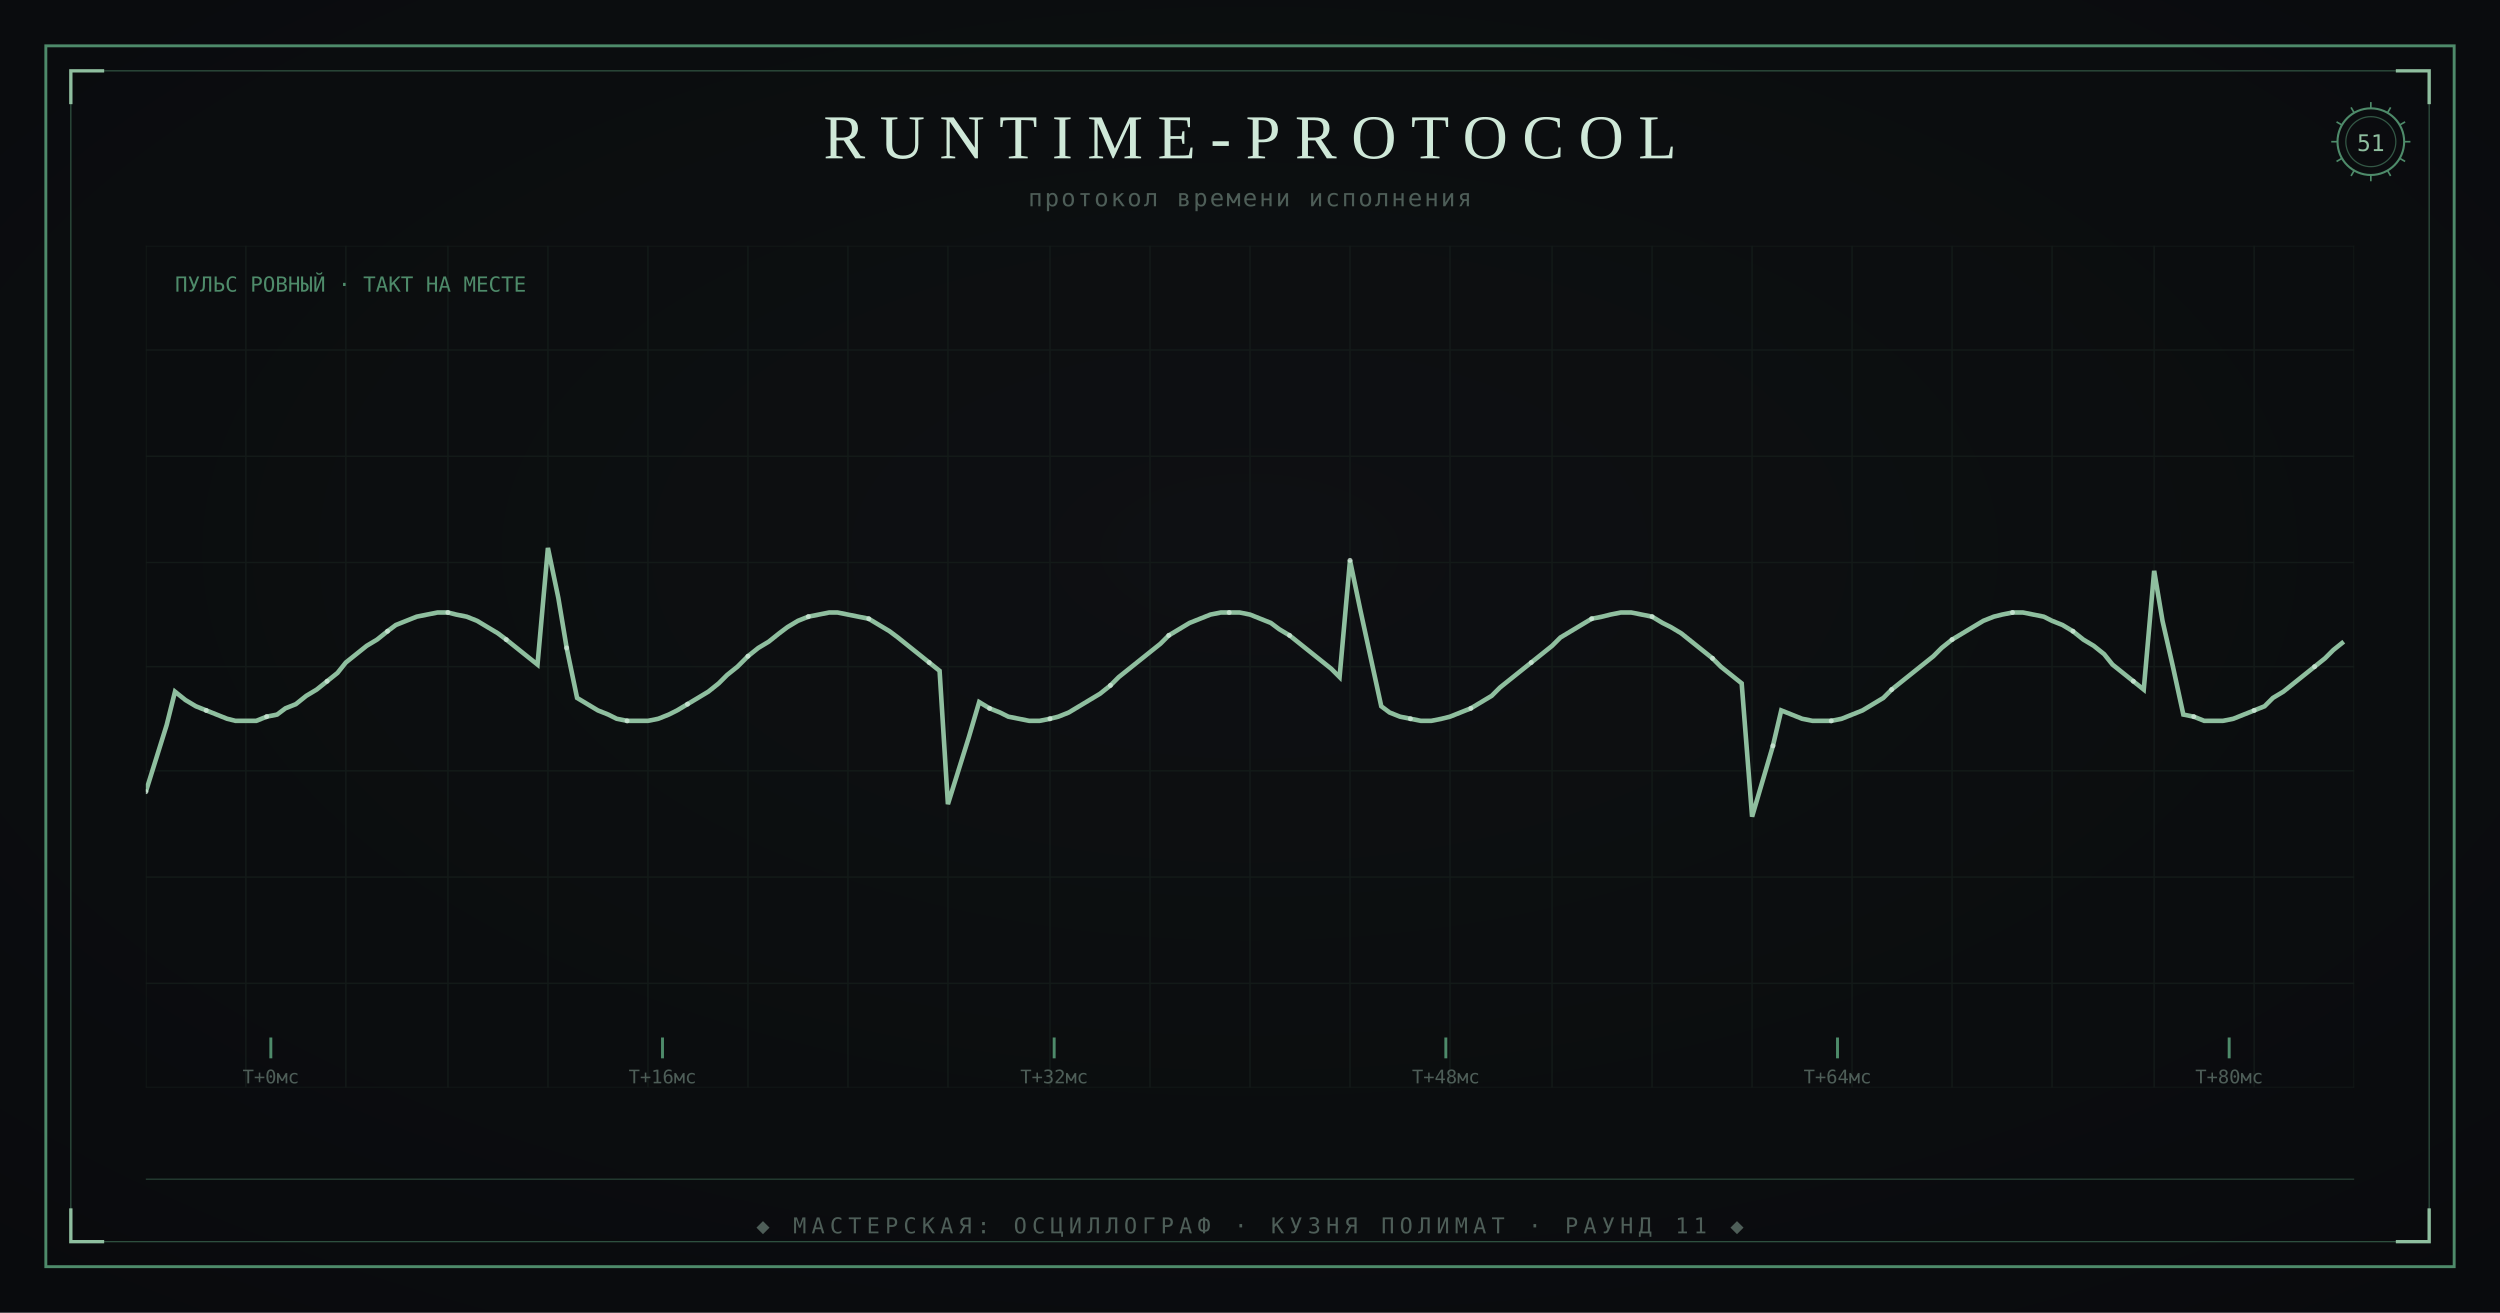
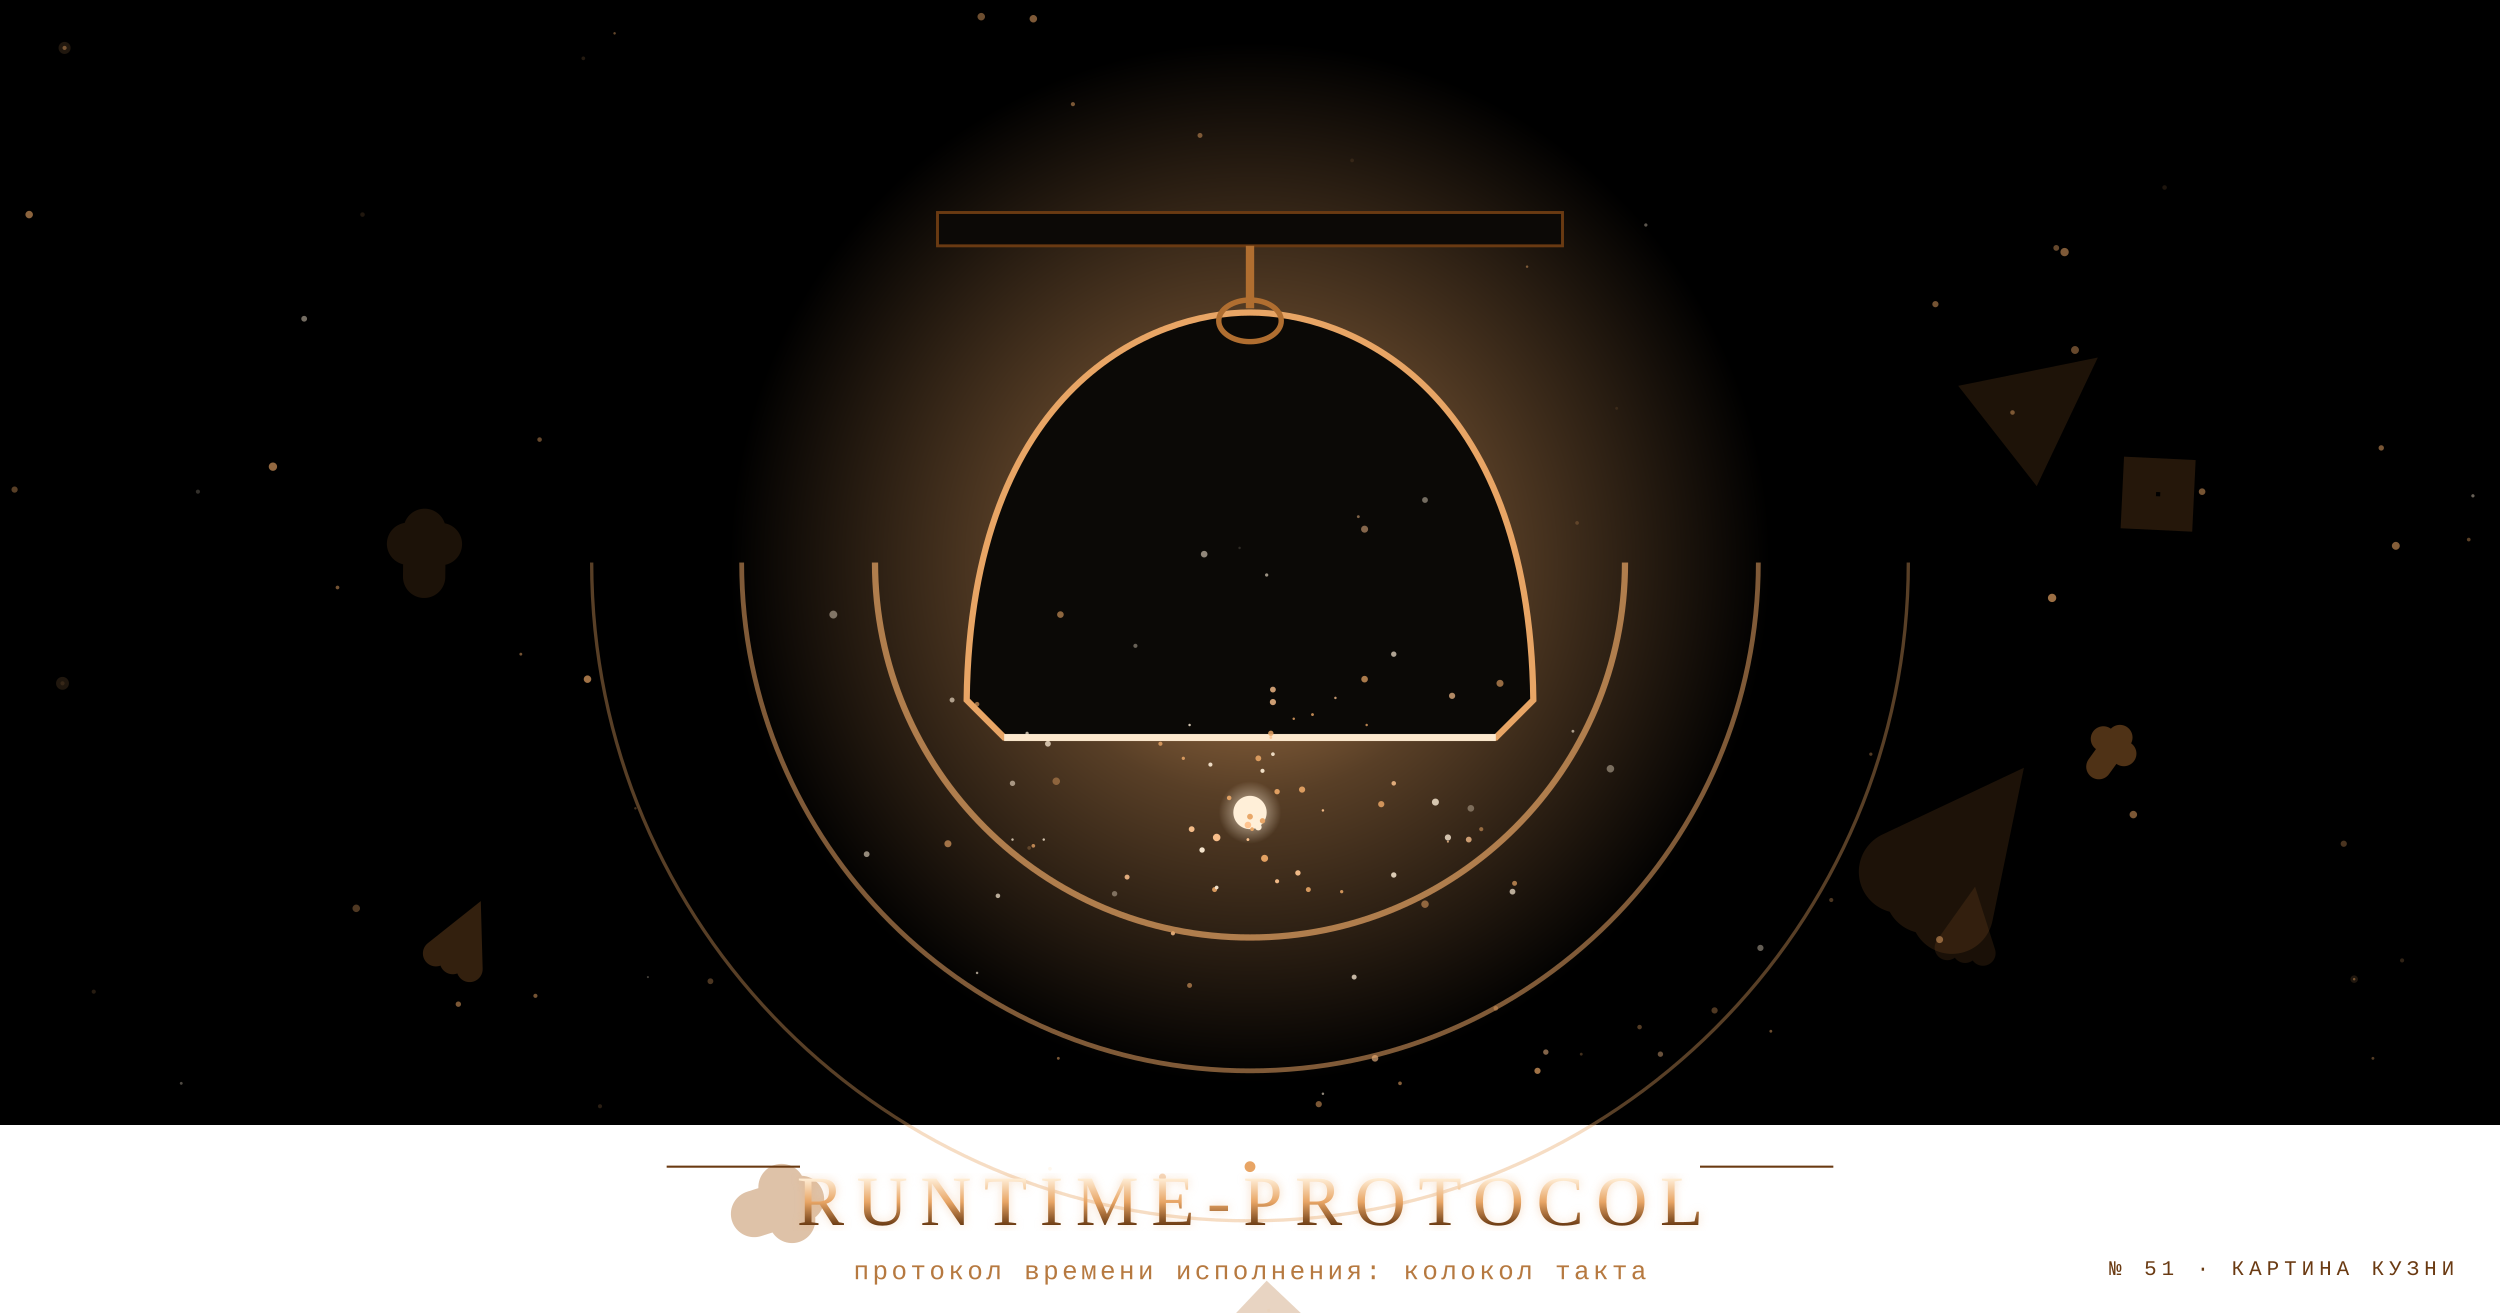
- <svg xmlns="http://www.w3.org/2000/svg" viewBox="0 0 1200 630" width="1200" height="630">
-   <rect width="1200" height="630" fill="#08090B" />
-   <radialGradient id="vig51" cx="0.5" cy="0.42" r="0.95">
-     <stop offset="0" stop-color="#0E1114" />
-     <stop offset="1" stop-color="#08090B" />
-   </radialGradient>
-   <rect width="1200" height="630" fill="url(#vig51)" opacity="0.9" />
-   <rect x="22" y="22" width="1156" height="586" fill="none" stroke="#4E8B6A" stroke-width="1.4" />
-   <rect x="34" y="34" width="1132" height="562" fill="none" stroke="#4E8B6A" stroke-width="0.6" opacity="0.55" />
-   <path d="M 34 50 L 34 34 L 50 34" fill="none" stroke="#8FBF9F" stroke-width="1.6" />
-   <path d="M 1166 50 L 1166 34 L 1150 34" fill="none" stroke="#8FBF9F" stroke-width="1.6" />
-   <path d="M 34 580 L 34 596 L 50 596" fill="none" stroke="#8FBF9F" stroke-width="1.6" />
-   <path d="M 1166 580 L 1166 596 L 1150 596" fill="none" stroke="#8FBF9F" stroke-width="1.6" />
-   <text x="600.0" y="76" text-anchor="middle" font-family="Georgia, 'Times New Roman', serif" font-size="30" fill="#CFE8D8" letter-spacing="7">RUNTIME-PROTOCOL</text>
-   <text x="600.0" y="99" text-anchor="middle" font-family="'Cascadia Mono', ui-monospace, Consolas, monospace" font-size="11.5" fill="#4E5E58" letter-spacing="1">протокол времени исполнения</text>
-   <g transform="translate(1138,68)">
-     <circle r="16" fill="none" stroke="#4E8B6A" stroke-width="1" />
-     <circle r="12" fill="none" stroke="#4E8B6A" stroke-width="0.6" opacity="0.6" />
-     <text y="4.5" text-anchor="middle" font-family="'Cascadia Mono', ui-monospace, Consolas, monospace" font-size="11" fill="#8FBF9F">51</text>
-     <g stroke="#4E8B6A" stroke-width="0.8">
-       <line x1="0" y1="-19" x2="0" y2="-16" transform="rotate(0)" />
-       <line x1="0" y1="-19" x2="0" y2="-16" transform="rotate(30)" />
-       <line x1="0" y1="-19" x2="0" y2="-16" transform="rotate(60)" />
-       <line x1="0" y1="-19" x2="0" y2="-16" transform="rotate(90)" />
-       <line x1="0" y1="-19" x2="0" y2="-16" transform="rotate(120)" />
-       <line x1="0" y1="-19" x2="0" y2="-16" transform="rotate(150)" />
-       <line x1="0" y1="-19" x2="0" y2="-16" transform="rotate(180)" />
-       <line x1="0" y1="-19" x2="0" y2="-16" transform="rotate(210)" />
-       <line x1="0" y1="-19" x2="0" y2="-16" transform="rotate(240)" />
-       <line x1="0" y1="-19" x2="0" y2="-16" transform="rotate(270)" />
-       <line x1="0" y1="-19" x2="0" y2="-16" transform="rotate(300)" />
-       <line x1="0" y1="-19" x2="0" y2="-16" transform="rotate(330)" />
-     </g>
-   </g>
-   <line x1="70" y1="566" x2="1130" y2="566" stroke="#4E8B6A" stroke-width="0.5" opacity="0.5" />
-   <text x="600.0" y="592" text-anchor="middle" font-family="'Cascadia Mono', ui-monospace, Consolas, monospace" font-size="10.5" fill="#4E5E58" letter-spacing="2.5">◆ МАСТЕРСКАЯ: ОСЦИЛЛОГРАФ · КУЗНЯ ПОЛИМАТ · РАУНД 11 ◆</text>
-   <clipPath id="clip51">
-     <rect x="70" y="118" width="1060" height="404" />
-   </clipPath>
-   <g clip-path="url(#clip51)">
-     <line x1="70" y1="118" x2="70" y2="522" stroke="#131A18" stroke-width="0.7" />
-     <line x1="118" y1="118" x2="118" y2="522" stroke="#131A18" stroke-width="0.7" />
-     <line x1="166" y1="118" x2="166" y2="522" stroke="#131A18" stroke-width="0.7" />
-     <line x1="215" y1="118" x2="215" y2="522" stroke="#131A18" stroke-width="0.7" />
-     <line x1="263" y1="118" x2="263" y2="522" stroke="#131A18" stroke-width="0.7" />
-     <line x1="311" y1="118" x2="311" y2="522" stroke="#131A18" stroke-width="0.7" />
-     <line x1="359" y1="118" x2="359" y2="522" stroke="#131A18" stroke-width="0.7" />
-     <line x1="407" y1="118" x2="407" y2="522" stroke="#131A18" stroke-width="0.7" />
-     <line x1="455" y1="118" x2="455" y2="522" stroke="#131A18" stroke-width="0.7" />
-     <line x1="504" y1="118" x2="504" y2="522" stroke="#131A18" stroke-width="0.7" />
-     <line x1="552" y1="118" x2="552" y2="522" stroke="#131A18" stroke-width="0.7" />
-     <line x1="600" y1="118" x2="600" y2="522" stroke="#131A18" stroke-width="0.7" />
-     <line x1="648" y1="118" x2="648" y2="522" stroke="#131A18" stroke-width="0.7" />
-     <line x1="696" y1="118" x2="696" y2="522" stroke="#131A18" stroke-width="0.7" />
-     <line x1="745" y1="118" x2="745" y2="522" stroke="#131A18" stroke-width="0.7" />
-     <line x1="793" y1="118" x2="793" y2="522" stroke="#131A18" stroke-width="0.7" />
-     <line x1="841" y1="118" x2="841" y2="522" stroke="#131A18" stroke-width="0.7" />
-     <line x1="889" y1="118" x2="889" y2="522" stroke="#131A18" stroke-width="0.7" />
-     <line x1="937" y1="118" x2="937" y2="522" stroke="#131A18" stroke-width="0.7" />
-     <line x1="985" y1="118" x2="985" y2="522" stroke="#131A18" stroke-width="0.7" />
-     <line x1="1034" y1="118" x2="1034" y2="522" stroke="#131A18" stroke-width="0.7" />
-     <line x1="1082" y1="118" x2="1082" y2="522" stroke="#131A18" stroke-width="0.7" />
-     <line x1="1130" y1="118" x2="1130" y2="522" stroke="#131A18" stroke-width="0.7" />
-     <line x1="70" y1="118" x2="1130" y2="118" stroke="#131A18" stroke-width="0.7" />
-     <line x1="70" y1="168" x2="1130" y2="168" stroke="#131A18" stroke-width="0.7" />
-     <line x1="70" y1="219" x2="1130" y2="219" stroke="#131A18" stroke-width="0.7" />
-     <line x1="70" y1="270" x2="1130" y2="270" stroke="#131A18" stroke-width="0.7" />
-     <line x1="70" y1="320" x2="1130" y2="320" stroke="#131A18" stroke-width="0.7" />
-     <line x1="70" y1="370" x2="1130" y2="370" stroke="#131A18" stroke-width="0.7" />
-     <line x1="70" y1="421" x2="1130" y2="421" stroke="#131A18" stroke-width="0.7" />
-     <line x1="70" y1="472" x2="1130" y2="472" stroke="#131A18" stroke-width="0.7" />
-     <line x1="70" y1="522" x2="1130" y2="522" stroke="#131A18" stroke-width="0.7" />
-     <path d="M 70 380 L 75 364 L 80 348 L 84 332 L 89 336 L 94 339 L 99 341 L 104 343 L 109 345 L 113 346 L 118 346 L 123 346 L 128 344 L 133 343 L 137 340 L 142 338 L 147 334 L 152 331 L 157 327 L 162 323 L 166 318 L 171 314 L 176 310 L 181 307 L 186 303 L 190 300 L 195 298 L 200 296 L 205 295 L 210 294 L 215 294 L 219 295 L 224 296 L 229 298 L 234 301 L 239 304 L 243 307 L 248 311 L 253 315 L 258 319 L 263 263 L 268 287 L 272 311 L 277 335 L 282 338 L 287 341 L 292 343 L 296 345 L 301 346 L 306 346 L 311 346 L 316 345 L 321 343 L 325 341 L 330 338 L 335 335 L 340 332 L 345 328 L 349 324 L 354 320 L 359 315 L 364 311 L 369 308 L 374 304 L 378 301 L 383 298 L 388 296 L 393 295 L 398 294 L 402 294 L 407 295 L 412 296 L 417 297 L 422 300 L 427 303 L 431 306 L 436 310 L 441 314 L 446 318 L 451 322 L 455 386 L 460 370 L 465 354 L 470 337 L 475 340 L 480 342 L 484 344 L 489 345 L 494 346 L 499 346 L 504 345 L 508 344 L 513 342 L 518 339 L 523 336 L 528 333 L 533 329 L 537 325 L 542 321 L 547 317 L 552 313 L 557 309 L 561 305 L 566 302 L 571 299 L 576 297 L 581 295 L 586 294 L 590 294 L 595 294 L 600 295 L 605 297 L 610 299 L 614 302 L 619 305 L 624 309 L 629 313 L 634 317 L 639 321 L 643 325 L 648 269 L 653 293 L 658 316 L 663 339 L 667 342 L 672 344 L 677 345 L 682 346 L 687 346 L 692 345 L 696 344 L 701 342 L 706 340 L 711 337 L 716 334 L 720 330 L 725 326 L 730 322 L 735 318 L 740 314 L 745 310 L 749 306 L 754 303 L 759 300 L 764 297 L 769 296 L 773 295 L 778 294 L 783 294 L 788 295 L 793 296 L 798 299 L 802 301 L 807 304 L 812 308 L 817 312 L 822 316 L 826 320 L 831 324 L 836 328 L 841 392 L 846 375 L 851 358 L 855 341 L 860 343 L 865 345 L 870 346 L 875 346 L 879 346 L 884 345 L 889 343 L 894 341 L 899 338 L 904 335 L 908 331 L 913 327 L 918 323 L 923 319 L 928 315 L 932 311 L 937 307 L 942 304 L 947 301 L 952 298 L 957 296 L 961 295 L 966 294 L 971 294 L 976 295 L 981 296 L 985 298 L 990 300 L 995 303 L 1000 307 L 1005 310 L 1010 314 L 1014 319 L 1019 323 L 1024 327 L 1029 331 L 1034 274 L 1038 298 L 1043 320 L 1048 343 L 1053 344 L 1058 346 L 1063 346 L 1067 346 L 1072 345 L 1077 343 L 1082 341 L 1087 339 L 1091 335 L 1096 332 L 1101 328 L 1106 324 L 1111 320 L 1116 316 L 1120 312 L 1125 308" fill="none" stroke="#8FBF9F" stroke-width="2.2" />
-     <circle cx="70" cy="380" r="1.2" fill="#CFE8D8" opacity="0.8" />
-     <circle cx="99" cy="341" r="1.2" fill="#CFE8D8" opacity="0.8" />
-     <circle cx="128" cy="344" r="1.2" fill="#CFE8D8" opacity="0.8" />
-     <circle cx="157" cy="327" r="1.2" fill="#CFE8D8" opacity="0.8" />
-     <circle cx="186" cy="303" r="1.2" fill="#CFE8D8" opacity="0.8" />
-     <circle cx="215" cy="294" r="1.2" fill="#CFE8D8" opacity="0.8" />
-     <circle cx="243" cy="307" r="1.2" fill="#CFE8D8" opacity="0.8" />
-     <circle cx="272" cy="311" r="1.2" fill="#CFE8D8" opacity="0.8" />
-     <circle cx="301" cy="346" r="1.2" fill="#CFE8D8" opacity="0.8" />
-     <circle cx="330" cy="338" r="1.2" fill="#CFE8D8" opacity="0.8" />
-     <circle cx="359" cy="315" r="1.2" fill="#CFE8D8" opacity="0.8" />
-     <circle cx="388" cy="296" r="1.2" fill="#CFE8D8" opacity="0.8" />
-     <circle cx="417" cy="297" r="1.2" fill="#CFE8D8" opacity="0.8" />
-     <circle cx="446" cy="318" r="1.2" fill="#CFE8D8" opacity="0.8" />
-     <circle cx="475" cy="340" r="1.2" fill="#CFE8D8" opacity="0.8" />
-     <circle cx="504" cy="345" r="1.2" fill="#CFE8D8" opacity="0.8" />
-     <circle cx="533" cy="329" r="1.2" fill="#CFE8D8" opacity="0.8" />
-     <circle cx="561" cy="305" r="1.2" fill="#CFE8D8" opacity="0.8" />
-     <circle cx="590" cy="294" r="1.2" fill="#CFE8D8" opacity="0.8" />
-     <circle cx="619" cy="305" r="1.2" fill="#CFE8D8" opacity="0.8" />
-     <circle cx="648" cy="269" r="1.2" fill="#CFE8D8" opacity="0.8" />
-     <circle cx="677" cy="345" r="1.2" fill="#CFE8D8" opacity="0.8" />
-     <circle cx="706" cy="340" r="1.2" fill="#CFE8D8" opacity="0.8" />
-     <circle cx="735" cy="318" r="1.2" fill="#CFE8D8" opacity="0.8" />
-     <circle cx="764" cy="297" r="1.2" fill="#CFE8D8" opacity="0.8" />
-     <circle cx="793" cy="296" r="1.2" fill="#CFE8D8" opacity="0.8" />
-     <circle cx="822" cy="316" r="1.2" fill="#CFE8D8" opacity="0.8" />
-     <circle cx="851" cy="358" r="1.2" fill="#CFE8D8" opacity="0.8" />
-     <circle cx="879" cy="346" r="1.2" fill="#CFE8D8" opacity="0.8" />
-     <circle cx="908" cy="331" r="1.2" fill="#CFE8D8" opacity="0.8" />
-     <circle cx="937" cy="307" r="1.2" fill="#CFE8D8" opacity="0.8" />
-     <circle cx="966" cy="294" r="1.2" fill="#CFE8D8" opacity="0.8" />
-     <circle cx="995" cy="303" r="1.2" fill="#CFE8D8" opacity="0.8" />
-     <circle cx="1024" cy="327" r="1.2" fill="#CFE8D8" opacity="0.8" />
-     <circle cx="1053" cy="344" r="1.2" fill="#CFE8D8" opacity="0.8" />
-     <circle cx="1082" cy="341" r="1.2" fill="#CFE8D8" opacity="0.8" />
-     <circle cx="1111" cy="320" r="1.2" fill="#CFE8D8" opacity="0.8" />
-     <line x1="130" y1="498" x2="130" y2="508" stroke="#4E8B6A" stroke-width="1.4" />
-     <text x="130" y="520" text-anchor="middle" font-family="'Cascadia Mono', ui-monospace, Consolas, monospace" font-size="9" fill="#4E5E58">T+0мс</text>
-     <line x1="318" y1="498" x2="318" y2="508" stroke="#4E8B6A" stroke-width="1.4" />
-     <text x="318" y="520" text-anchor="middle" font-family="'Cascadia Mono', ui-monospace, Consolas, monospace" font-size="9" fill="#4E5E58">T+16мс</text>
-     <line x1="506" y1="498" x2="506" y2="508" stroke="#4E8B6A" stroke-width="1.4" />
-     <text x="506" y="520" text-anchor="middle" font-family="'Cascadia Mono', ui-monospace, Consolas, monospace" font-size="9" fill="#4E5E58">T+32мс</text>
-     <line x1="694" y1="498" x2="694" y2="508" stroke="#4E8B6A" stroke-width="1.4" />
-     <text x="694" y="520" text-anchor="middle" font-family="'Cascadia Mono', ui-monospace, Consolas, monospace" font-size="9" fill="#4E5E58">T+48мс</text>
-     <line x1="882" y1="498" x2="882" y2="508" stroke="#4E8B6A" stroke-width="1.4" />
-     <text x="882" y="520" text-anchor="middle" font-family="'Cascadia Mono', ui-monospace, Consolas, monospace" font-size="9" fill="#4E5E58">T+64мс</text>
-     <line x1="1070" y1="498" x2="1070" y2="508" stroke="#4E8B6A" stroke-width="1.4" />
-     <text x="1070" y="520" text-anchor="middle" font-family="'Cascadia Mono', ui-monospace, Consolas, monospace" font-size="9" fill="#4E5E58">T+80мс</text>
-     <text x="84" y="140" font-family="'Cascadia Mono', ui-monospace, Consolas, monospace" font-size="10" fill="#4E8B6A">ПУЛЬС РОВНЫЙ · ТАКТ НА МЕСТЕ</text>
-   </g>
+ <svg xmlns="http://www.w3.org/2000/svg" viewBox="0 0 1200 630" width="1200" height="630" role="img">
+   <defs>
+     <linearGradient id="bg" x1="0" y1="0" x2="0" y2="1">
+       <stop offset="0" stop-color="#030202" />
+       <stop offset=".55" stop-color="#0A0705" />
+       <stop offset="1" stop-color="#060403" />
+     </linearGradient>
+     <radialGradient id="vig" cx=".5" cy=".46" r=".75">
+       <stop offset=".55" stop-color="#000" stop-opacity="0" />
+       <stop offset="1" stop-color="#000" stop-opacity=".82" />
+     </radialGradient>
+   </defs>
+   <rect width="1200" height="540" fill="url(#bg)" />
+   <defs>
+     <radialGradient id="gl">
+       <stop offset="0" stop-color="#E8A565" stop-opacity="0.85" />
+       <stop offset=".45" stop-color="#E8A565" stop-opacity="0.38" />
+       <stop offset="1" stop-color="#E8A565" stop-opacity="0" />
+     </radialGradient>
+     <radialGradient id="clap">
+       <stop offset="0" stop-color="#FFEFD8" stop-opacity="0.9" />
+       <stop offset=".45" stop-color="#FFEFD8" stop-opacity="0.41" />
+       <stop offset="1" stop-color="#FFEFD8" stop-opacity="0" />
+     </radialGradient>
+     <filter id="neb" x="-20%" y="-20%" width="140%" height="140%">
+       <feTurbulence type="fractalNoise" baseFrequency="0.004 0.009" numOctaves="4" seed="991" result="n" />
+       <feColorMatrix in="n" type="matrix" values="0 0 0 0 0.910  0 0 0 0 0.647  0 0 0 0 0.396  0 0 0 0.61 -0.49" />
+       <feGaussianBlur stdDeviation="2" />
+     </filter>
+     <filter id="neb2" x="-20%" y="-20%" width="140%" height="140%">
+       <feTurbulence type="fractalNoise" baseFrequency="0.007 0.004" numOctaves="3" seed="998" result="n" />
+       <feColorMatrix in="n" type="matrix" values="0 0 0 0 0.373  0 0 0 0 0.722  0 0 0 0 0.788  0 0 0 0.64 -0.35" />
+       <feGaussianBlur stdDeviation="1.6" />
+     </filter>
+   </defs>
+   <rect width="1200" height="540" opacity="19.25" />
+   <circle cx="600.0" cy="270.0" r="250.0" fill="url(#gl)" />
+   <rect x="450" y="102" width="300" height="16" fill="#0C0906" stroke="#6A3A12" stroke-width="1.4" />
+   <line x1="600" y1="118" x2="600" y2="148" stroke="#B06E30" stroke-width="4" />
+   <path d="M464 336 C 466 184 554 150 600 150 C 646 150 734 184 736 336 L718 354 L482 354 Z" fill="#0B0906" stroke="#E8A565" stroke-width="3" />
+   <line x1="482" y1="354" x2="718" y2="354" stroke="#FFEFD8" stroke-width="3.4" opacity=".9" />
+   <ellipse cx="600" cy="154" rx="15" ry="10" fill="none" stroke="#B06E30" stroke-width="2.6" />
+   <circle cx="600" cy="390" r="15" fill="url(#clap)" />
+   <circle cx="600" cy="390" r="8" fill="#FFEFD8" />
+   <circle cx="607" cy="412" r="1.7" fill="#E8A565" opacity="0.96" />
+   <circle cx="599" cy="396" r="1.6" fill="#FFC48F" opacity="0.99" />
+   <circle cx="584" cy="402" r="1.8" fill="#FFC48F" opacity="0.96" />
+   <circle cx="469" cy="467" r="0.6" fill="#FFEFD8" opacity="0.62" />
+   <circle cx="578" cy="266" r="1.6" fill="#FFEFD8" opacity="0.55" />
+   <circle cx="577" cy="408" r="1.3" fill="#FFEFD8" opacity="0.94" />
+   <circle cx="630" cy="343" r="0.7" fill="#E8A565" opacity="0.80" />
+   <circle cx="613" cy="423" r="1.0" fill="#FFC48F" opacity="0.92" />
+   <circle cx="604" cy="364" r="1.4" fill="#E8A565" opacity="0.88" />
+   <circle cx="583" cy="427" r="1.2" fill="#E8A565" opacity="0.90" />
+   <circle cx="571" cy="348" r="0.6" fill="#FFEFD8" opacity="0.82" />
+   <circle cx="455" cy="405" r="1.7" fill="#E8A565" opacity="0.65" />
+   <circle cx="672" cy="520" r="0.9" fill="#E8A565" opacity="0.57" />
+   <circle cx="663" cy="386" r="1.5" fill="#E8A565" opacity="0.84" />
+   <circle cx="568" cy="364" r="0.8" fill="#E8A565" opacity="0.86" />
+   <circle cx="558" cy="565" r="1.7" fill="#E8A565" opacity="0.44" />
+   <circle cx="599" cy="403" r="0.7" fill="#FFC48F" opacity="0.99" />
+   <circle cx="845" cy="455" r="1.5" fill="#FFEFD8" opacity="0.39" />
+   <circle cx="726" cy="428" r="1.4" fill="#FFEFD8" opacity="0.69" />
+   <circle cx="644" cy="428" r="0.8" fill="#E8A565" opacity="0.86" />
+   <circle cx="479" cy="430" r="1.1" fill="#FFEFD8" opacity="0.69" />
+   <circle cx="684" cy="240" r="1.4" fill="#FFEFD8" opacity="0.43" />
+   <circle cx="469" cy="338" r="1.1" fill="#E8A565" opacity="0.63" />
+   <circle cx="623" cy="419" r="1.3" fill="#FFC48F" opacity="0.92" />
+   <circle cx="635" cy="389" r="0.6" fill="#FFC48F" opacity="0.91" />
+   <circle cx="669" cy="420" r="1.3" fill="#FFEFD8" opacity="0.82" />
+   <circle cx="600" cy="392" r="1.4" fill="#E8A565" opacity="0.97" />
+   <circle cx="611" cy="337" r="1.5" fill="#FFC48F" opacity="0.79" />
+   <circle cx="656" cy="348" r="0.6" fill="#E8A565" opacity="0.78" />
+   <circle cx="416" cy="410" r="1.4" fill="#FFEFD8" opacity="0.56" />
+   <circle cx="660" cy="508" r="1.6" fill="#FFC48F" opacity="0.61" />
+   <circle cx="572" cy="398" r="1.4" fill="#FFC48F" opacity="0.93" />
+   <circle cx="655" cy="254" r="1.7" fill="#FFC48F" opacity="0.50" />
+   <circle cx="311" cy="469" r="0.5" fill="#FFEFD8" opacity="0.27" />
+   <circle cx="611" cy="331" r="1.4" fill="#FFC48F" opacity="0.77" />
+   <circle cx="609" cy="629" r="0.8" fill="#FFEFD8" opacity="0.24" />
+   <circle cx="610" cy="354" r="0.7" fill="#FFC48F" opacity="0.84" />
+   <circle cx="606" cy="394" r="1.3" fill="#E8A565" opacity="0.97" />
+   <circle cx="689" cy="385" r="1.7" fill="#FFEFD8" opacity="0.78" />
+   <circle cx="669" cy="376" r="1.1" fill="#FFC48F" opacity="0.82" />
+   <circle cx="705" cy="403" r="1.4" fill="#FFC48F" opacity="0.75" />
+   <circle cx="621" cy="345" r="0.6" fill="#E8A565" opacity="0.81" />
+   <circle cx="604" cy="397" r="1.6" fill="#FFEFD8" opacity="0.99" />
+   <circle cx="601" cy="398" r="0.9" fill="#E8A565" opacity="0.99" />
+   <circle cx="606" cy="370" r="1.0" fill="#FFEFD8" opacity="0.90" />
+   <circle cx="608" cy="276" r="0.8" fill="#FFEFD8" opacity="0.59" />
+   <circle cx="504" cy="561" r="0.9" fill="#FFEFD8" opacity="0.42" />
+   <circle cx="879" cy="432" r="1.0" fill="#E8A565" opacity="0.33" />
+   <circle cx="669" cy="314" r="1.3" fill="#FFEFD8" opacity="0.67" />
+   <circle cx="755" cy="351" r="0.7" fill="#FFEFD8" opacity="0.60" />
+   <circle cx="727" cy="424" r="1.2" fill="#E8A565" opacity="0.69" />
+   <circle cx="697" cy="334" r="1.5" fill="#FFC48F" opacity="0.68" />
+   <circle cx="797" cy="506" r="1.3" fill="#FFC48F" opacity="0.41" />
+   <circle cx="496" cy="406" r="0.9" fill="#E8A565" opacity="0.75" />
+   <circle cx="641" cy="335" r="0.6" fill="#FFC48F" opacity="0.76" />
+   <circle cx="563" cy="448" r="1.0" fill="#FFC48F" opacity="0.82" />
+   <circle cx="493" cy="352" r="0.8" fill="#FFEFD8" opacity="0.70" />
+   <circle cx="695" cy="404" r="0.5" fill="#FFC48F" opacity="0.77" />
+   <circle cx="742" cy="505" r="1.3" fill="#FFC48F" opacity="0.51" />
+   <circle cx="541" cy="421" r="1.2" fill="#FFC48F" opacity="0.84" />
+   <circle cx="652" cy="248" r="0.7" fill="#FFC48F" opacity="0.48" />
+   <circle cx="720" cy="328" r="1.7" fill="#E8A565" opacity="0.63" />
+   <circle cx="503" cy="357" r="1.4" fill="#FFEFD8" opacity="0.73" />
+   <circle cx="628" cy="427" r="1.2" fill="#E8A565" opacity="0.89" />
+   <circle cx="584" cy="426" r="0.9" fill="#FFEFD8" opacity="0.91" />
+   <circle cx="695" cy="402" r="1.5" fill="#FFEFD8" opacity="0.77" />
+   <circle cx="625" cy="379" r="1.5" fill="#E8A565" opacity="0.91" />
+   <circle cx="590" cy="383" r="1.1" fill="#E8A565" opacity="0.94" />
+   <circle cx="610" cy="352" r="1.3" fill="#E8A565" opacity="0.84" />
+   <circle cx="501" cy="403" r="0.6" fill="#FFEFD8" opacity="0.76" />
+   <circle cx="635" cy="525" r="0.6" fill="#FFEFD8" opacity="0.57" />
+   <circle cx="557" cy="357" r="1.0" fill="#E8A565" opacity="0.82" />
+   <circle cx="509" cy="295" r="1.6" fill="#E8A565" opacity="0.59" />
+   <circle cx="486" cy="403" r="0.6" fill="#FFEFD8" opacity="0.73" />
+   <circle cx="581" cy="367" r="1.0" fill="#FFEFD8" opacity="0.88" />
+   <circle cx="611" cy="362" r="0.9" fill="#FFEFD8" opacity="0.87" />
+   <circle cx="457" cy="336" r="1.2" fill="#FFEFD8" opacity="0.60" />
+   <circle cx="655" cy="326" r="1.6" fill="#E8A565" opacity="0.72" />
+   <circle cx="650" cy="469" r="1.2" fill="#FFEFD8" opacity="0.74" />
+   <circle cx="613" cy="380" r="1.3" fill="#E8A565" opacity="0.93" />
+   <path d="M420 270 A180 180 0 0 0 780 270" fill="none" stroke="#E8A565" stroke-width="3.0" opacity="0.70" />
+   <path d="M356 270 A244 244 0 0 0 844 270" fill="none" stroke="#E8A565" stroke-width="2.3" opacity="0.54" />
+   <path d="M284 270 A316 316 0 0 0 916 270" fill="none" stroke="#E8A565" stroke-width="1.6" opacity="0.38" />
+   <g transform="translate(944.6 447.6) rotate(8.880667) scale(8.67)">
+     <path d="M-1 1 L0 -1 L1 1 M0 -1 L0 1" stroke="#B06E30" stroke-width="1.4" fill="none" opacity="0.145" stroke-linecap="round" />
+   </g>
+   <g transform="translate(221.1 453.3) rotate(24.97391) scale(8.93)">
+     <path d="M-1 1 L0 -1 L1 1 M0 -1 L0 1" stroke="#B06E30" stroke-width="1.4" fill="none" opacity="0.291" stroke-linecap="round" />
+   </g>
+   <g transform="translate(540.5 -81.4) rotate(43.37444) scale(14.64)">
+     <path d="M-0.9 -0.9 H0.9 V0.9 H-0.9 Z" stroke="#B06E30" stroke-width="2.3" fill="none" opacity="0.497" stroke-linecap="round" />
+   </g>
+   <g transform="translate(1012.5 361.0) rotate(35.80011) scale(8.65)">
+     <path d="M0 -1 L0 1 M-0.7 -0.4 L0.7 -0.4" stroke="#B06E30" stroke-width="1.4" fill="none" opacity="0.452" stroke-linecap="round" />
+   </g>
+   <g transform="translate(608.9 647.9) rotate(43.42739) scale(12.35)">
+     <path d="M-0.9 -0.9 H0.9 V0.9 H-0.9 Z" stroke="#B06E30" stroke-width="2.0" fill="none" opacity="0.294" stroke-linecap="round" />
+   </g>
+   <g transform="translate(977.3 194.8) rotate(51.96761) scale(12.05)">
+     <path d="M-1 1 L0 -1 L1 1 Z" stroke="#B06E30" stroke-width="1.9" fill="none" opacity="0.173" stroke-linecap="round" />
+   </g>
+   <g transform="translate(934.3 415.8) rotate(38.17217) scale(15.85)">
+     <path d="M-1 1 L0 -1 L1 1 M0 -1 L0 1" stroke="#B06E30" stroke-width="2.5" fill="none" opacity="0.166" stroke-linecap="round" />
+   </g>
+   <g transform="translate(203.7 265.6) rotate(0.5931048) scale(11.28)">
+     <path d="M0 -1 L0 1 M-0.7 -0.4 L0.7 -0.4" stroke="#B06E30" stroke-width="1.8" fill="none" opacity="0.161" stroke-linecap="round" />
+   </g>
+   <g transform="translate(1035.9 237.2) rotate(2.74433) scale(10.12)">
+     <path d="M-0.9 -0.9 H0.9 V0.9 H-0.9 Z" stroke="#B06E30" stroke-width="1.6" fill="none" opacity="0.209" stroke-linecap="round" />
+   </g>
+   <g transform="translate(373.2 579.1) rotate(72.30567) scale(11.76)">
+     <path d="M0 -1 L0 1 M-0.7 -0.4 L0.7 -0.4" stroke="#B06E30" stroke-width="1.9" fill="none" opacity="0.421" stroke-linecap="round" />
+   </g>
+   <circle cx="280" cy="28" r="0.9" fill="#E8A565" opacity="0.16" />
+   <circle cx="757" cy="251" r="0.9" fill="#E8A565" opacity="0.22" />
+   <circle cx="174" cy="103" r="1.1" fill="#E8A565" opacity="0.14" />
+   <circle cx="257" cy="478" r="1.0" fill="#E8A565" opacity="0.50" />
+   <circle cx="471" cy="8" r="1.8" fill="#E8A565" opacity="0.47" />
+   <circle cx="898" cy="362" r="0.8" fill="#E8A565" opacity="0.35" />
+   <circle cx="1143" cy="215" r="1.3" fill="#E8A565" opacity="0.52" />
+   <circle cx="400" cy="295" r="1.9" fill="#FFEFD8" opacity="0.44" />
+   <circle cx="1185" cy="259" r="0.9" fill="#E8A565" opacity="0.39" />
+   <circle cx="341" cy="471" r="1.4" fill="#E8A565" opacity="0.33" />
+   <circle cx="996" cy="168" r="1.9" fill="#E8A565" opacity="0.44" />
+   <circle cx="633" cy="530" r="1.5" fill="#E8A565" opacity="0.53" />
+   <circle cx="30" cy="328" r="3.1" fill="#E8A565" opacity=".14" />
+   <circle cx="30" cy="328" r="1.0" fill="#E8A565" opacity="0.12" />
+   <circle cx="966" cy="198" r="1.1" fill="#E8A565" opacity="0.47" />
+   <circle cx="991" cy="121" r="2.0" fill="#E8A565" opacity="0.54" />
+   <circle cx="1139" cy="508" r="0.7" fill="#E8A565" opacity="0.36" />
+   <circle cx="288" cy="531" r="1.0" fill="#E8A565" opacity="0.18" />
+   <circle cx="1153" cy="461" r="1.0" fill="#E8A565" opacity="0.21" />
+   <circle cx="738" cy="514" r="1.5" fill="#E8A565" opacity="0.69" />
+   <circle cx="496" cy="9" r="1.8" fill="#E8A565" opacity="0.54" />
+   <circle cx="1130" cy="470" r="1.8" fill="#E8A565" opacity=".14" />
+   <circle cx="1130" cy="470" r="0.6" fill="#E8A565" opacity="0.43" />
+   <circle cx="14" cy="103" r="1.8" fill="#E8A565" opacity="0.60" />
+   <circle cx="31" cy="23" r="2.9" fill="#E8A565" opacity=".14" />
+   <circle cx="31" cy="23" r="1.0" fill="#E8A565" opacity="0.44" />
+   <circle cx="295" cy="16" r="0.6" fill="#E8A565" opacity="0.43" />
+   <circle cx="146" cy="153" r="1.4" fill="#FFEFD8" opacity="0.45" />
+   <circle cx="773" cy="369" r="1.8" fill="#FFEFD8" opacity="0.40" />
+   <circle cx="759" cy="506" r="0.7" fill="#E8A565" opacity="0.29" />
+   <circle cx="87" cy="520" r="0.7" fill="#FFEFD8" opacity="0.31" />
+   <circle cx="1039" cy="90" r="1.1" fill="#E8A565" opacity="0.13" />
+   <circle cx="545" cy="310" r="1.0" fill="#FFEFD8" opacity="0.38" />
+   <circle cx="595" cy="263" r="0.6" fill="#FFEFD8" opacity="0.15" />
+   <circle cx="929" cy="146" r="1.5" fill="#E8A565" opacity="0.50" />
+   <circle cx="1150" cy="262" r="1.9" fill="#E8A565" opacity="0.57" />
+   <circle cx="45" cy="476" r="1.0" fill="#E8A565" opacity="0.17" />
+   <circle cx="494" cy="407" r="0.9" fill="#E8A565" opacity="0.26" />
+   <circle cx="171" cy="436" r="1.8" fill="#E8A565" opacity="0.34" />
+   <circle cx="985" cy="287" r="2.0" fill="#E8A565" opacity="0.67" />
+   <circle cx="850" cy="495" r="0.7" fill="#E8A565" opacity="0.47" />
+   <circle cx="823" cy="485" r="1.5" fill="#E8A565" opacity="0.34" />
+   <circle cx="718" cy="484" r="1.1" fill="#E8A565" opacity="0.44" />
+   <circle cx="576" cy="65" r="1.2" fill="#E8A565" opacity="0.48" />
+   <circle cx="535" cy="429" r="1.3" fill="#FFEFD8" opacity="0.38" />
+   <circle cx="787" cy="493" r="1.1" fill="#E8A565" opacity="0.36" />
+   <circle cx="305" cy="388" r="0.6" fill="#E8A565" opacity="0.30" />
+   <circle cx="776" cy="196" r="0.7" fill="#E8A565" opacity="0.11" />
+   <circle cx="1057" cy="236" r="1.6" fill="#E8A565" opacity="0.51" />
+   <circle cx="515" cy="50" r="1.0" fill="#E8A565" opacity="0.51" />
+   <circle cx="733" cy="128" r="0.6" fill="#E8A565" opacity="0.47" />
+   <circle cx="162" cy="282" r="0.9" fill="#E8A565" opacity="0.50" />
+   <circle cx="220" cy="482" r="1.3" fill="#E8A565" opacity="0.53" />
+   <circle cx="282" cy="326" r="1.8" fill="#E8A565" opacity="0.69" />
+   <circle cx="571" cy="473" r="1.2" fill="#E8A565" opacity="0.58" />
+   <circle cx="790" cy="108" r="0.8" fill="#FFEFD8" opacity="0.36" />
+   <circle cx="95" cy="236" r="1.0" fill="#FFEFD8" opacity="0.20" />
+   <circle cx="931" cy="451" r="1.7" fill="#E8A565" opacity="0.52" />
+   <circle cx="711" cy="398" r="1.0" fill="#E8A565" opacity="0.55" />
+   <circle cx="1125" cy="405" r="1.5" fill="#E8A565" opacity="0.32" />
+   <circle cx="250" cy="314" r="0.7" fill="#E8A565" opacity="0.50" />
+   <circle cx="131" cy="224" r="2.0" fill="#E8A565" opacity="0.63" />
+   <circle cx="508" cy="508" r="0.7" fill="#E8A565" opacity="0.53" />
+   <circle cx="706" cy="388" r="1.6" fill="#FFEFD8" opacity="0.34" />
+   <circle cx="649" cy="77" r="0.9" fill="#E8A565" opacity="0.11" />
+   <circle cx="1187" cy="238" r="0.8" fill="#FFEFD8" opacity="0.41" />
+   <circle cx="7" cy="235" r="1.5" fill="#E8A565" opacity="0.38" />
+   <circle cx="987" cy="119" r="1.4" fill="#E8A565" opacity="0.43" />
+   <circle cx="259" cy="211" r="1.1" fill="#E8A565" opacity="0.44" />
+   <circle cx="507" cy="375" r="1.8" fill="#E8A565" opacity="0.44" />
+   <circle cx="1024" cy="391" r="1.8" fill="#E8A565" opacity="0.53" />
+   <circle cx="486" cy="376" r="1.3" fill="#FFEFD8" opacity="0.55" />
+   <circle cx="684" cy="434" r="1.8" fill="#E8A565" opacity="0.54" />
+   <linearGradient id="gtxt" x1="0" y1="0" x2="0" y2="1">
+     <stop offset="0" stop-color="#FFEFD8" />
+     <stop offset=".5" stop-color="#E8A565" />
+     <stop offset="1" stop-color="#6A3A12" />
+   </linearGradient>
+   <filter id="soft">
+     <feGaussianBlur stdDeviation="2.2" />
+   </filter>
+   <line x1="320" y1="560" x2="384" y2="560" stroke="#6A3A12" stroke-width="1" />
+   <circle cx="600" cy="560" r="2.6" fill="#E8A565" />
+   <line x1="816" y1="560" x2="880" y2="560" stroke="#6A3A12" stroke-width="1" />
+   <text x="600.0" y="588" text-anchor="middle" font-family="Georgia,'Times New Roman',serif" font-size="34" letter-spacing="6" fill="#E8A565" opacity=".38" filter="url(#soft)">RUNTIME-PROTOCOL</text>
+   <text x="600.0" y="588" text-anchor="middle" font-family="Georgia,'Times New Roman',serif" font-size="34" letter-spacing="6" fill="url(#gtxt)">RUNTIME-PROTOCOL</text>
+   <text x="600.0" y="614" text-anchor="middle" font-family="ui-monospace,'Cascadia Mono',Consolas,'Courier New',monospace" font-size="12.5" letter-spacing="1.6" fill="#B06E30" opacity=".92">протокол времени исполнения: колокол такта</text>
+   <text x="1178" y="612" text-anchor="end" font-family="ui-monospace,'Cascadia Mono',Consolas,'Courier New',monospace" font-size="10" letter-spacing="2.4" fill="#6A3A12">№ 51 · КАРТИНА КУЗНИ</text>
</svg>
